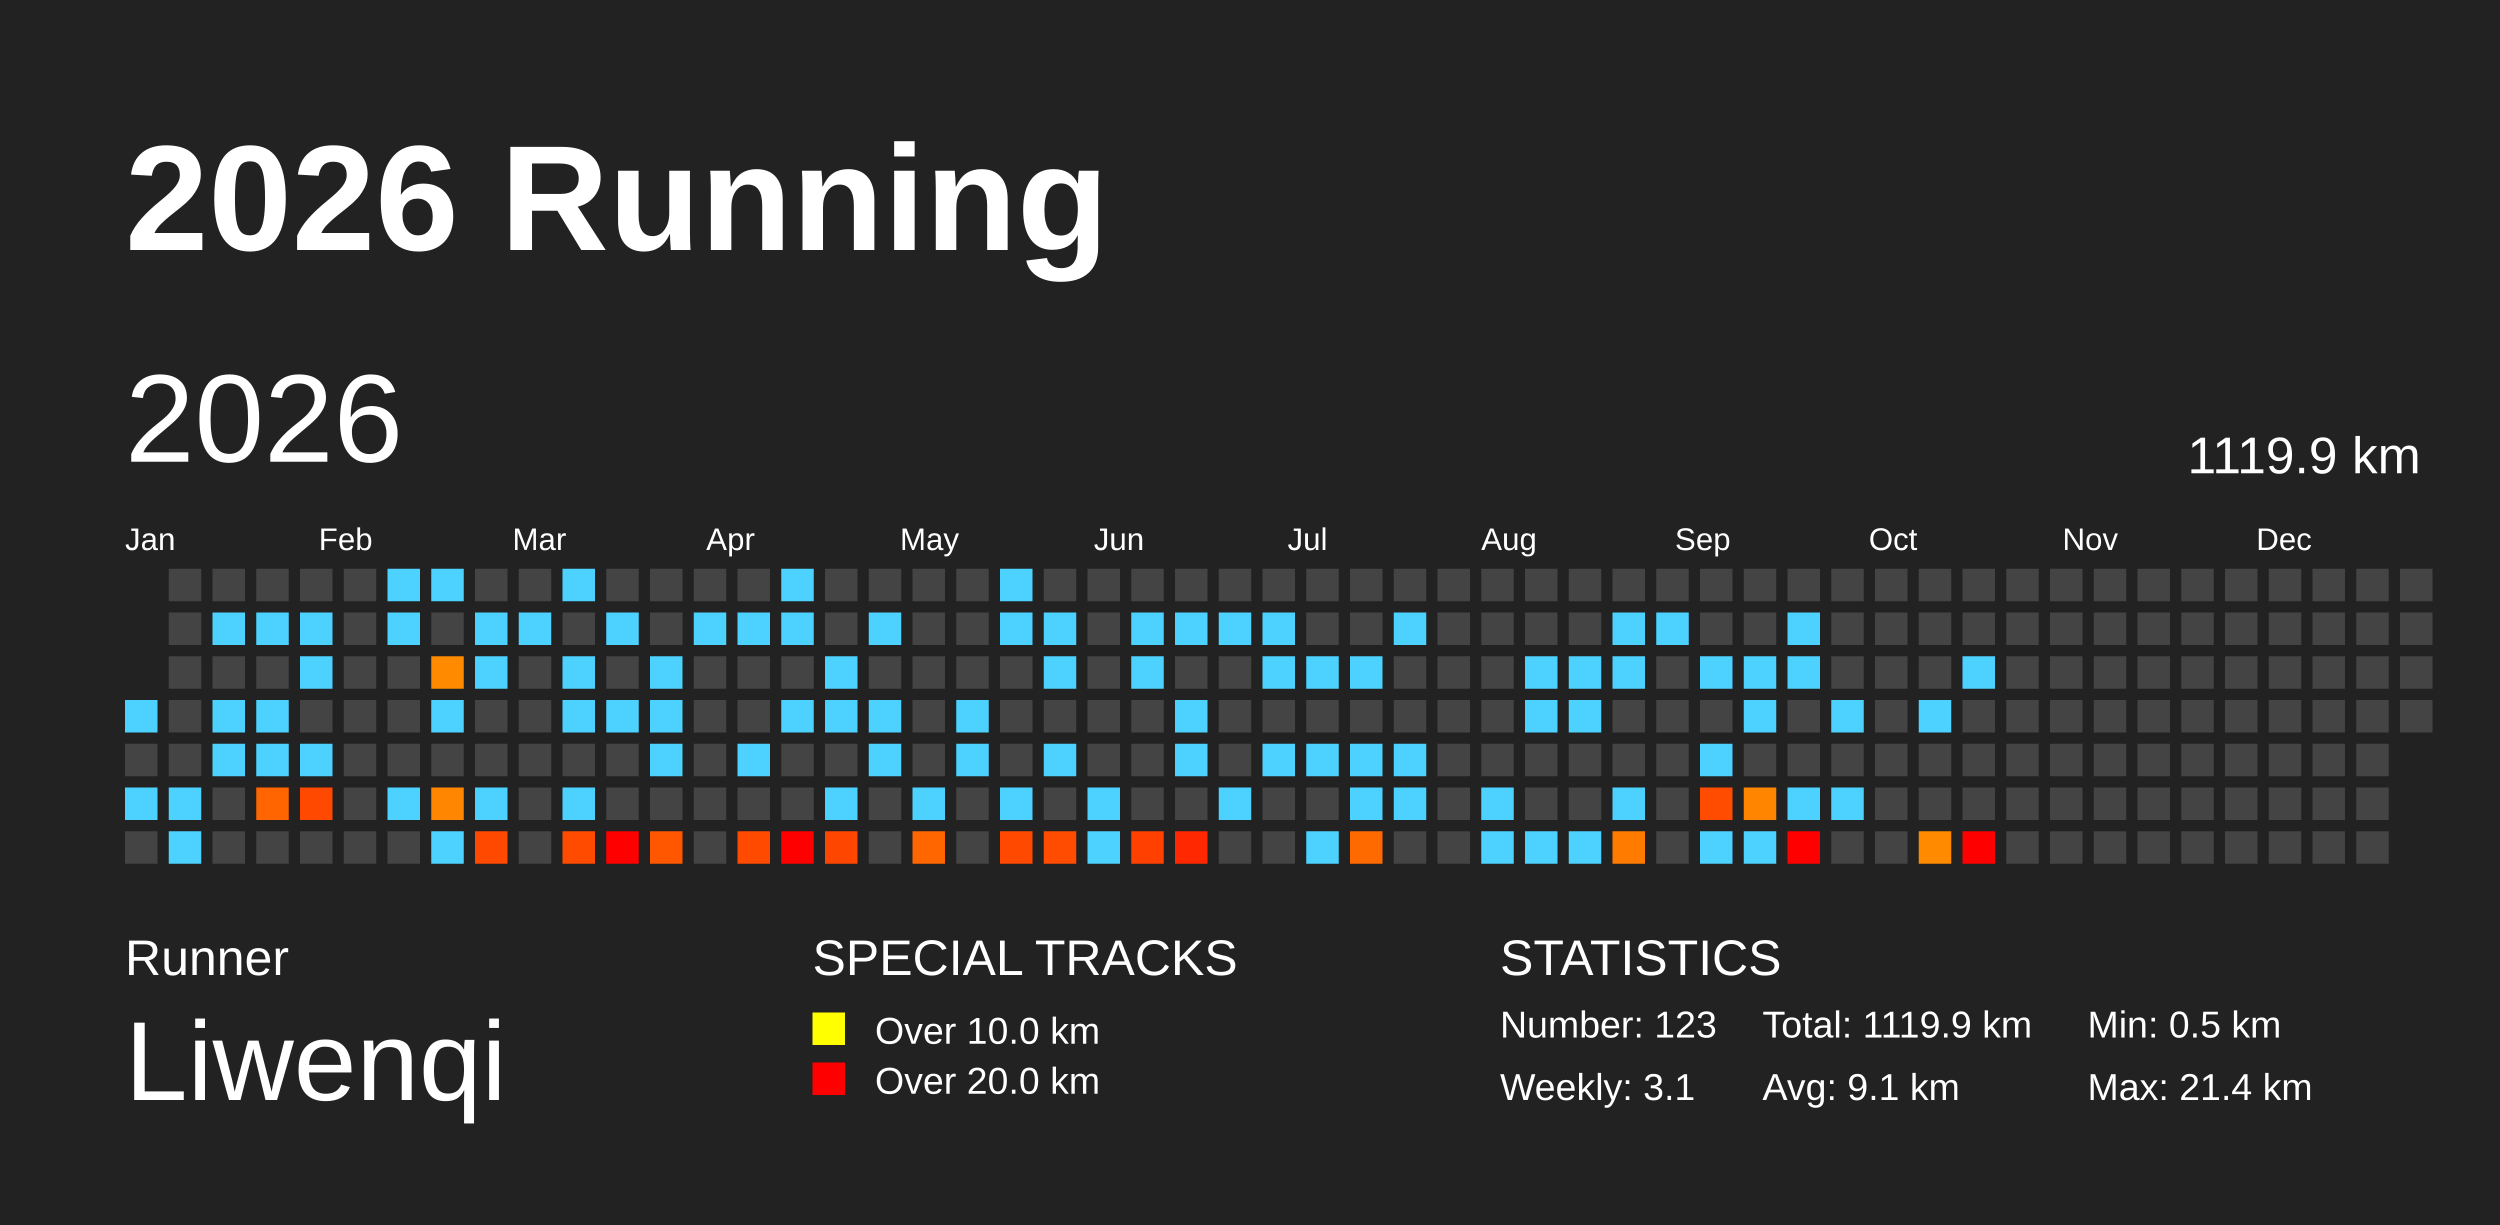
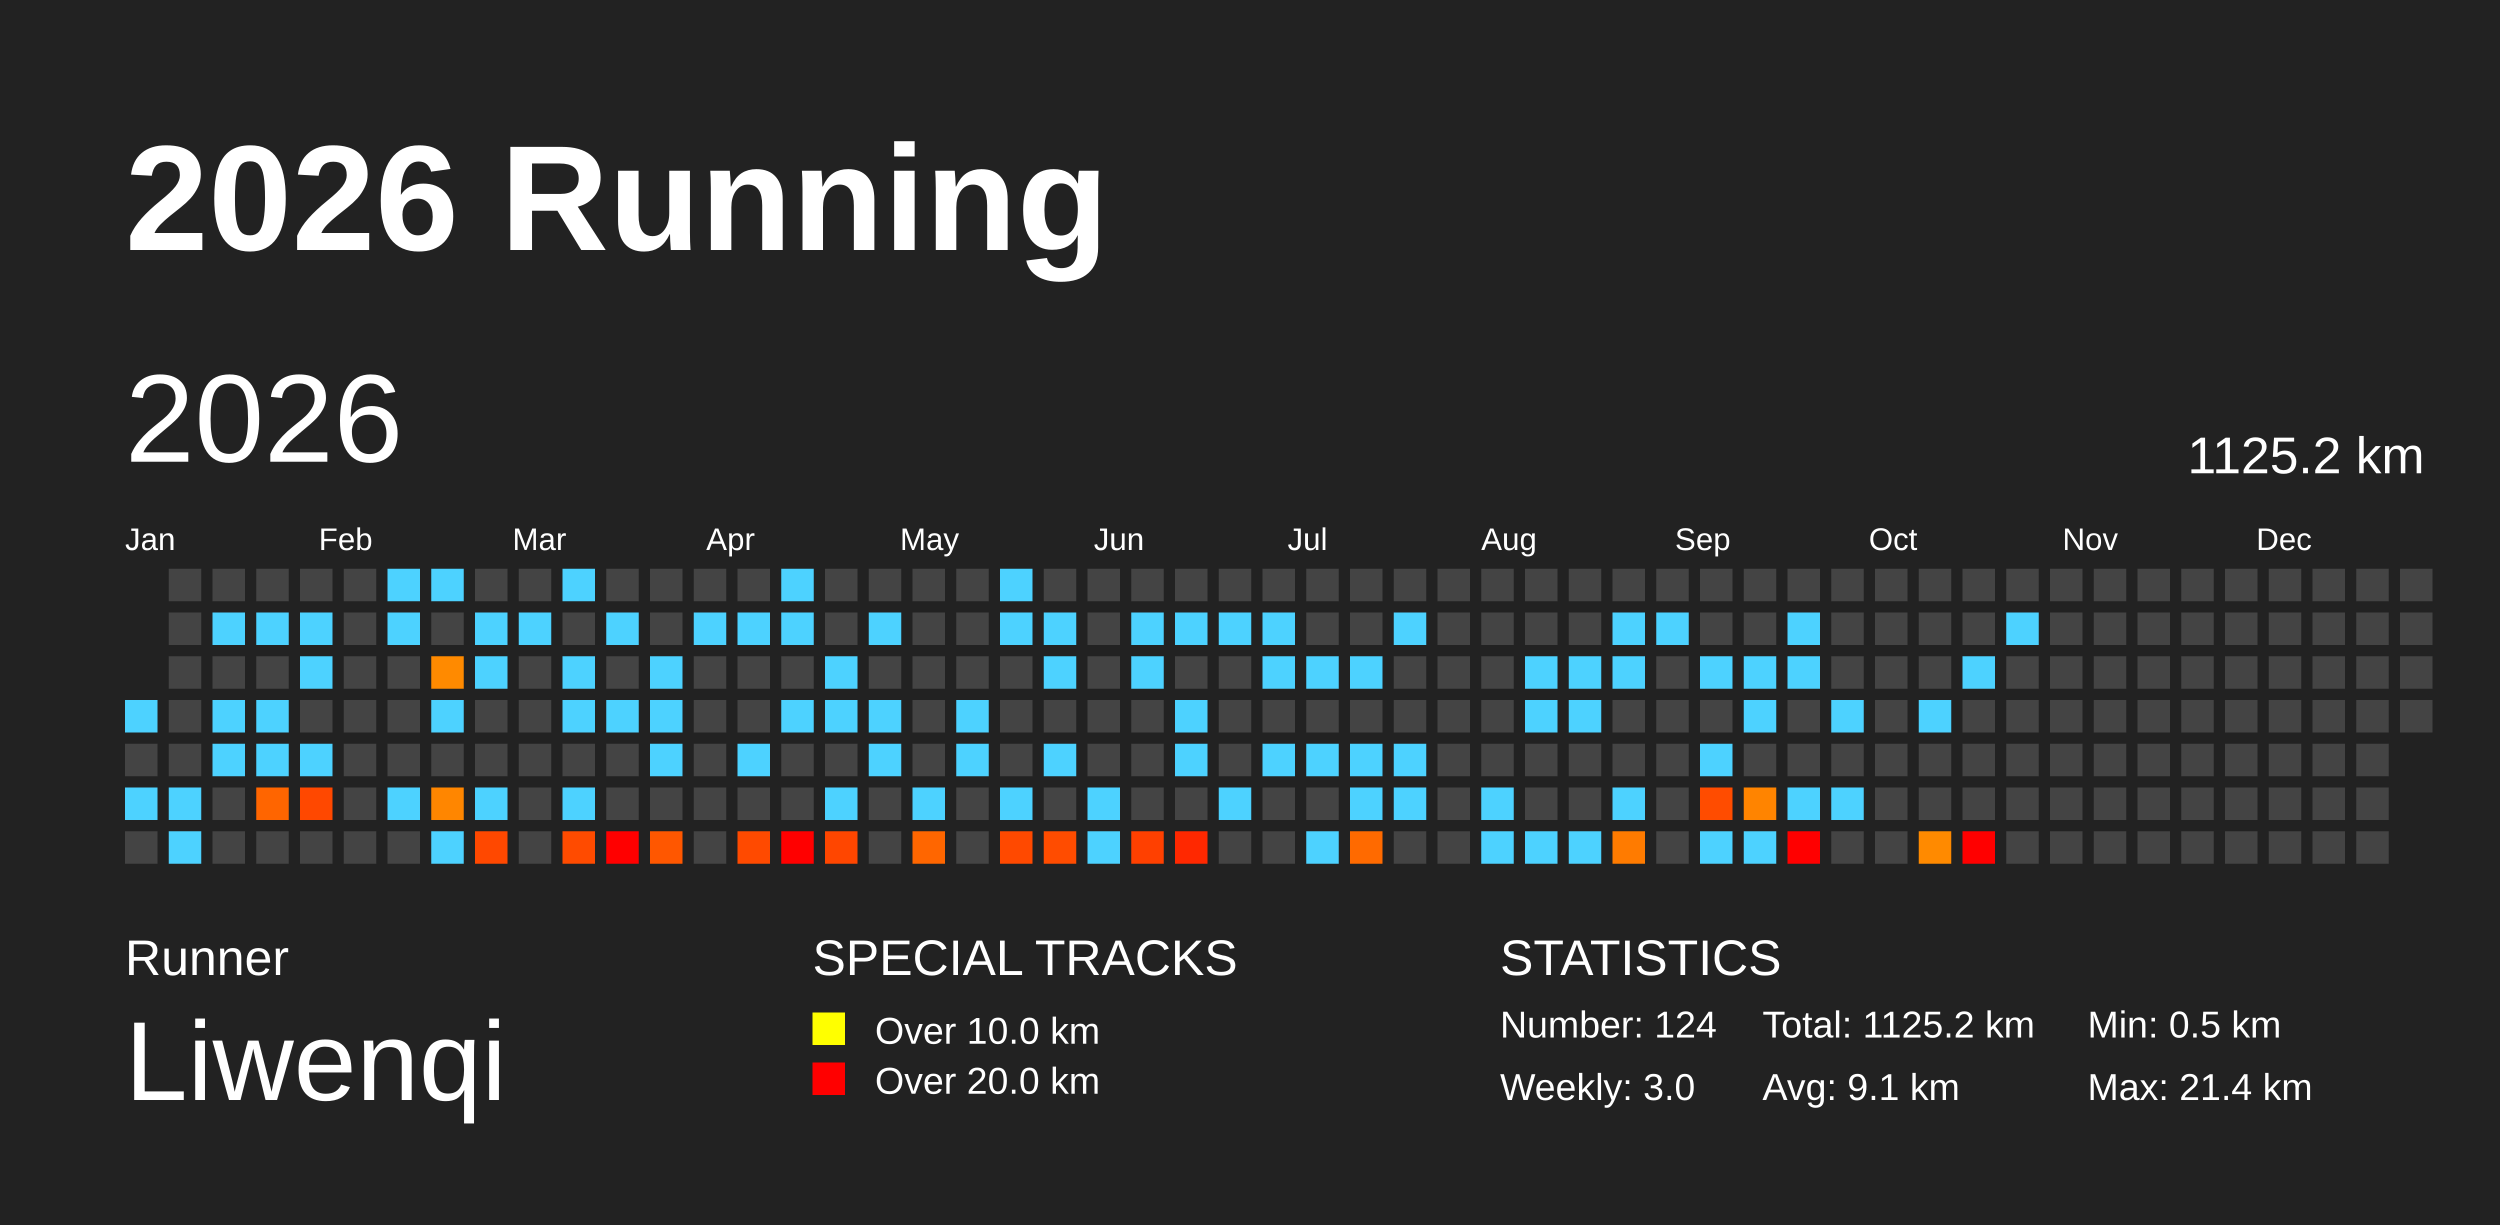
<svg xmlns="http://www.w3.org/2000/svg" baseProfile="full" height="98mm" version="1.1" viewBox="0,0,200,98" width="200mm">
  <defs />
  <rect fill="#222222" height="98" width="200" x="0" y="0" />
  <text fill="#FFFFFF" style="font-size:12px; font-family:Arial; font-weight:bold;" x="10" y="20">2026 Running</text>
  <text fill="#FFFFFF" style="font-size:4px; font-family:Arial" x="10" y="78">Runner</text>
  <text fill="#FFFFFF" style="font-size:9px; font-family:Arial" x="10" y="88">Liwenqi</text>
  <text fill="#FFFFFF" style="font-size:4px; font-family:Arial" x="65" y="78">SPECIAL TRACKS</text>
  <rect fill="yellow" height="2.6" width="2.6" x="65" y="81" />
  <text fill="#FFFFFF" style="font-size:3px; font-family:Arial" x="70" y="83.5">Over 10.0 km</text>
  <rect fill="red" height="2.6" width="2.6" x="65" y="85" />
  <text fill="#FFFFFF" style="font-size:3px; font-family:Arial" x="70" y="87.5">Over 20.0 km</text>
  <text fill="#FFFFFF" style="font-size:4px; font-family:Arial" x="120" y="78">STATISTICS</text>
-   <text fill="#FFFFFF" style="font-size:3px; font-family:Arial" x="120" y="83">Number: 123</text>
-   <text fill="#FFFFFF" style="font-size:3px; font-family:Arial" x="120" y="88">Weekly: 3.1</text>
-   <text fill="#FFFFFF" style="font-size:3px; font-family:Arial" x="141" y="83">Total: 1119.9 km</text>
+   <text fill="#FFFFFF" style="font-size:3px; font-family:Arial" x="120" y="83">Number: 124</text>
+   <text fill="#FFFFFF" style="font-size:3px; font-family:Arial" x="120" y="88">Weekly: 3.0</text>
+   <text fill="#FFFFFF" style="font-size:3px; font-family:Arial" x="141" y="83">Total: 1125.2 km</text>
  <text fill="#FFFFFF" style="font-size:3px; font-family:Arial" x="141" y="88">Avg: 9.1 km</text>
  <text fill="#FFFFFF" style="font-size:3px; font-family:Arial" x="167" y="83">Min: 0.5 km</text>
  <text fill="#FFFFFF" style="font-size:3px; font-family:Arial" x="167" y="88">Max: 21.4 km</text>
  <text dominant-baseline="hanging" fill="#FFFFFF" style="font-size:10.0px; font-family:Arial;" x="10" y="30">2026</text>
-   <text dominant-baseline="hanging" fill="#FFFFFF" style="font-size:4.125px; font-family:Arial;" x="175" y="35">1119.9 km</text>
+   <text dominant-baseline="hanging" fill="#FFFFFF" style="font-size:4.125px; font-family:Arial;" x="175" y="35">1125.2 km</text>
  <text fill="#FFFFFF" style="font-size:2.5px; font-family:Arial" x="10.0" y="44">Jan</text>
  <text fill="#FFFFFF" style="font-size:2.5px; font-family:Arial" x="25.5" y="44">Feb</text>
  <text fill="#FFFFFF" style="font-size:2.5px; font-family:Arial" x="41.0" y="44">Mar</text>
  <text fill="#FFFFFF" style="font-size:2.5px; font-family:Arial" x="56.5" y="44">Apr</text>
  <text fill="#FFFFFF" style="font-size:2.5px; font-family:Arial" x="72.0" y="44">May</text>
  <text fill="#FFFFFF" style="font-size:2.5px; font-family:Arial" x="87.5" y="44">Jun</text>
  <text fill="#FFFFFF" style="font-size:2.5px; font-family:Arial" x="103.0" y="44">Jul</text>
  <text fill="#FFFFFF" style="font-size:2.5px; font-family:Arial" x="118.5" y="44">Aug</text>
  <text fill="#FFFFFF" style="font-size:2.5px; font-family:Arial" x="134.0" y="44">Sep</text>
  <text fill="#FFFFFF" style="font-size:2.5px; font-family:Arial" x="149.5" y="44">Oct</text>
  <text fill="#FFFFFF" style="font-size:2.5px; font-family:Arial" x="165.0" y="44">Nov</text>
  <text fill="#FFFFFF" style="font-size:2.5px; font-family:Arial" x="180.5" y="44">Dec</text>
  <rect fill="#4dd2ff" height="2.6" width="2.6" x="10.0" y="56.0" />
  <rect fill="#444444" height="2.6" width="2.6" x="10.0" y="59.5" />
  <rect fill="#4dd2ff" height="2.6" width="2.6" x="10.0" y="63.0" />
  <rect fill="#444444" height="2.6" width="2.6" x="10.0" y="66.5" />
  <rect fill="#444444" height="2.6" width="2.6" x="13.5" y="45.5" />
  <rect fill="#444444" height="2.6" width="2.6" x="13.5" y="49.0" />
  <rect fill="#444444" height="2.6" width="2.6" x="13.5" y="52.5" />
  <rect fill="#444444" height="2.6" width="2.6" x="13.5" y="56.0" />
  <rect fill="#444444" height="2.6" width="2.6" x="13.5" y="59.5" />
  <rect fill="#4dd2ff" height="2.6" width="2.6" x="13.5" y="63.0" />
  <rect fill="#4dd2ff" height="2.6" width="2.6" x="13.5" y="66.5" />
  <rect fill="#444444" height="2.6" width="2.6" x="17.0" y="45.5" />
  <rect fill="#4dd2ff" height="2.6" width="2.6" x="17.0" y="49.0" />
  <rect fill="#444444" height="2.6" width="2.6" x="17.0" y="52.5" />
  <rect fill="#4dd2ff" height="2.6" width="2.6" x="17.0" y="56.0" />
  <rect fill="#4dd2ff" height="2.6" width="2.6" x="17.0" y="59.5" />
  <rect fill="#444444" height="2.6" width="2.6" x="17.0" y="63.0" />
  <rect fill="#444444" height="2.6" width="2.6" x="17.0" y="66.5" />
  <rect fill="#444444" height="2.6" width="2.6" x="20.5" y="45.5" />
  <rect fill="#4dd2ff" height="2.6" width="2.6" x="20.5" y="49.0" />
  <rect fill="#444444" height="2.6" width="2.6" x="20.5" y="52.5" />
  <rect fill="#4dd2ff" height="2.6" width="2.6" x="20.5" y="56.0" />
  <rect fill="#4dd2ff" height="2.6" width="2.6" x="20.5" y="59.5" />
  <rect fill="#ff6500" height="2.6" width="2.6" x="20.5" y="63.0" />
  <rect fill="#444444" height="2.6" width="2.6" x="20.5" y="66.5" />
  <rect fill="#444444" height="2.6" width="2.6" x="24.0" y="45.5" />
  <rect fill="#4dd2ff" height="2.6" width="2.6" x="24.0" y="49.0" />
  <rect fill="#4dd2ff" height="2.6" width="2.6" x="24.0" y="52.5" />
  <rect fill="#444444" height="2.6" width="2.6" x="24.0" y="56.0" />
  <rect fill="#4dd2ff" height="2.6" width="2.6" x="24.0" y="59.5" />
  <rect fill="#ff4800" height="2.6" width="2.6" x="24.0" y="63.0" />
  <rect fill="#444444" height="2.6" width="2.6" x="24.0" y="66.5" />
  <rect fill="#444444" height="2.6" width="2.6" x="27.5" y="45.5" />
  <rect fill="#444444" height="2.6" width="2.6" x="27.5" y="49.0" />
  <rect fill="#444444" height="2.6" width="2.6" x="27.5" y="52.5" />
  <rect fill="#444444" height="2.6" width="2.6" x="27.5" y="56.0" />
  <rect fill="#444444" height="2.6" width="2.6" x="27.5" y="59.5" />
  <rect fill="#444444" height="2.6" width="2.6" x="27.5" y="63.0" />
  <rect fill="#444444" height="2.6" width="2.6" x="27.5" y="66.5" />
  <rect fill="#4dd2ff" height="2.6" width="2.6" x="31.0" y="45.5" />
  <rect fill="#4dd2ff" height="2.6" width="2.6" x="31.0" y="49.0" />
  <rect fill="#444444" height="2.6" width="2.6" x="31.0" y="52.5" />
  <rect fill="#444444" height="2.6" width="2.6" x="31.0" y="56.0" />
  <rect fill="#444444" height="2.6" width="2.6" x="31.0" y="59.5" />
  <rect fill="#4dd2ff" height="2.6" width="2.6" x="31.0" y="63.0" />
  <rect fill="#444444" height="2.6" width="2.6" x="31.0" y="66.5" />
  <rect fill="#4dd2ff" height="2.6" width="2.6" x="34.5" y="45.5" />
  <rect fill="#444444" height="2.6" width="2.6" x="34.5" y="49.0" />
  <rect fill="#ff8a00" height="2.6" width="2.6" x="34.5" y="52.5" />
  <rect fill="#4dd2ff" height="2.6" width="2.6" x="34.5" y="56.0" />
  <rect fill="#444444" height="2.6" width="2.6" x="34.5" y="59.5" />
  <rect fill="#ff8600" height="2.6" width="2.6" x="34.5" y="63.0" />
  <rect fill="#4dd2ff" height="2.6" width="2.6" x="34.5" y="66.5" />
  <rect fill="#444444" height="2.6" width="2.6" x="38.0" y="45.5" />
  <rect fill="#4dd2ff" height="2.6" width="2.6" x="38.0" y="49.0" />
  <rect fill="#4dd2ff" height="2.6" width="2.6" x="38.0" y="52.5" />
  <rect fill="#444444" height="2.6" width="2.6" x="38.0" y="56.0" />
  <rect fill="#444444" height="2.6" width="2.6" x="38.0" y="59.5" />
  <rect fill="#4dd2ff" height="2.6" width="2.6" x="38.0" y="63.0" />
  <rect fill="#ff4800" height="2.6" width="2.6" x="38.0" y="66.5" />
  <rect fill="#444444" height="2.6" width="2.6" x="41.5" y="45.5" />
  <rect fill="#4dd2ff" height="2.6" width="2.6" x="41.5" y="49.0" />
  <rect fill="#444444" height="2.6" width="2.6" x="41.5" y="52.5" />
  <rect fill="#444444" height="2.6" width="2.6" x="41.5" y="56.0" />
  <rect fill="#444444" height="2.6" width="2.6" x="41.5" y="59.5" />
  <rect fill="#444444" height="2.6" width="2.6" x="41.5" y="63.0" />
  <rect fill="#444444" height="2.6" width="2.6" x="41.5" y="66.5" />
  <rect fill="#4dd2ff" height="2.6" width="2.6" x="45.0" y="45.5" />
  <rect fill="#444444" height="2.6" width="2.6" x="45.0" y="49.0" />
  <rect fill="#4dd2ff" height="2.6" width="2.6" x="45.0" y="52.5" />
  <rect fill="#4dd2ff" height="2.6" width="2.6" x="45.0" y="56.0" />
  <rect fill="#444444" height="2.6" width="2.6" x="45.0" y="59.5" />
  <rect fill="#4dd2ff" height="2.6" width="2.6" x="45.0" y="63.0" />
  <rect fill="#ff4b00" height="2.6" width="2.6" x="45.0" y="66.5" />
  <rect fill="#444444" height="2.6" width="2.6" x="48.5" y="45.5" />
  <rect fill="#4dd2ff" height="2.6" width="2.6" x="48.5" y="49.0" />
  <rect fill="#444444" height="2.6" width="2.6" x="48.5" y="52.5" />
  <rect fill="#4dd2ff" height="2.6" width="2.6" x="48.5" y="56.0" />
  <rect fill="#444444" height="2.6" width="2.6" x="48.5" y="59.5" />
  <rect fill="#444444" height="2.6" width="2.6" x="48.5" y="63.0" />
  <rect fill="red" height="2.6" width="2.6" x="48.5" y="66.5" />
  <rect fill="#444444" height="2.6" width="2.6" x="52.0" y="45.5" />
  <rect fill="#444444" height="2.6" width="2.6" x="52.0" y="49.0" />
  <rect fill="#4dd2ff" height="2.6" width="2.6" x="52.0" y="52.5" />
  <rect fill="#4dd2ff" height="2.6" width="2.6" x="52.0" y="56.0" />
  <rect fill="#4dd2ff" height="2.6" width="2.6" x="52.0" y="59.5" />
  <rect fill="#444444" height="2.6" width="2.6" x="52.0" y="63.0" />
  <rect fill="#ff5700" height="2.6" width="2.6" x="52.0" y="66.5" />
  <rect fill="#444444" height="2.6" width="2.6" x="55.5" y="45.5" />
  <rect fill="#4dd2ff" height="2.6" width="2.6" x="55.5" y="49.0" />
  <rect fill="#444444" height="2.6" width="2.6" x="55.5" y="52.5" />
  <rect fill="#444444" height="2.6" width="2.6" x="55.5" y="56.0" />
  <rect fill="#444444" height="2.6" width="2.6" x="55.5" y="59.5" />
  <rect fill="#444444" height="2.6" width="2.6" x="55.5" y="63.0" />
  <rect fill="#444444" height="2.6" width="2.6" x="55.5" y="66.5" />
  <rect fill="#444444" height="2.6" width="2.6" x="59.0" y="45.5" />
  <rect fill="#4dd2ff" height="2.6" width="2.6" x="59.0" y="49.0" />
  <rect fill="#444444" height="2.6" width="2.6" x="59.0" y="52.5" />
  <rect fill="#444444" height="2.6" width="2.6" x="59.0" y="56.0" />
  <rect fill="#4dd2ff" height="2.6" width="2.6" x="59.0" y="59.5" />
  <rect fill="#444444" height="2.6" width="2.6" x="59.0" y="63.0" />
  <rect fill="#ff4a00" height="2.6" width="2.6" x="59.0" y="66.5" />
  <rect fill="#4dd2ff" height="2.6" width="2.6" x="62.5" y="45.5" />
  <rect fill="#4dd2ff" height="2.6" width="2.6" x="62.5" y="49.0" />
  <rect fill="#444444" height="2.6" width="2.6" x="62.5" y="52.5" />
  <rect fill="#4dd2ff" height="2.6" width="2.6" x="62.5" y="56.0" />
  <rect fill="#444444" height="2.6" width="2.6" x="62.5" y="59.5" />
  <rect fill="#444444" height="2.6" width="2.6" x="62.5" y="63.0" />
  <rect fill="red" height="2.6" width="2.6" x="62.5" y="66.5" />
  <rect fill="#444444" height="2.6" width="2.6" x="66.0" y="45.5" />
  <rect fill="#444444" height="2.6" width="2.6" x="66.0" y="49.0" />
  <rect fill="#4dd2ff" height="2.6" width="2.6" x="66.0" y="52.5" />
  <rect fill="#4dd2ff" height="2.6" width="2.6" x="66.0" y="56.0" />
  <rect fill="#444444" height="2.6" width="2.6" x="66.0" y="59.5" />
  <rect fill="#4dd2ff" height="2.6" width="2.6" x="66.0" y="63.0" />
  <rect fill="#ff4600" height="2.6" width="2.6" x="66.0" y="66.5" />
  <rect fill="#444444" height="2.6" width="2.6" x="69.5" y="45.5" />
  <rect fill="#4dd2ff" height="2.6" width="2.6" x="69.5" y="49.0" />
  <rect fill="#444444" height="2.6" width="2.6" x="69.5" y="52.5" />
  <rect fill="#4dd2ff" height="2.6" width="2.6" x="69.5" y="56.0" />
  <rect fill="#4dd2ff" height="2.6" width="2.6" x="69.5" y="59.5" />
  <rect fill="#444444" height="2.6" width="2.6" x="69.5" y="63.0" />
  <rect fill="#444444" height="2.6" width="2.6" x="69.5" y="66.5" />
  <rect fill="#444444" height="2.6" width="2.6" x="73.0" y="45.5" />
  <rect fill="#444444" height="2.6" width="2.6" x="73.0" y="49.0" />
  <rect fill="#444444" height="2.6" width="2.6" x="73.0" y="52.5" />
  <rect fill="#444444" height="2.6" width="2.6" x="73.0" y="56.0" />
  <rect fill="#444444" height="2.6" width="2.6" x="73.0" y="59.5" />
  <rect fill="#4dd2ff" height="2.6" width="2.6" x="73.0" y="63.0" />
  <rect fill="#ff6600" height="2.6" width="2.6" x="73.0" y="66.5" />
  <rect fill="#444444" height="2.6" width="2.6" x="76.5" y="45.5" />
  <rect fill="#444444" height="2.6" width="2.6" x="76.5" y="49.0" />
  <rect fill="#444444" height="2.6" width="2.6" x="76.5" y="52.5" />
  <rect fill="#4dd2ff" height="2.6" width="2.6" x="76.5" y="56.0" />
  <rect fill="#4dd2ff" height="2.6" width="2.6" x="76.5" y="59.5" />
  <rect fill="#444444" height="2.6" width="2.6" x="76.5" y="63.0" />
  <rect fill="#444444" height="2.6" width="2.6" x="76.5" y="66.5" />
  <rect fill="#4dd2ff" height="2.6" width="2.6" x="80.0" y="45.5" />
  <rect fill="#4dd2ff" height="2.6" width="2.6" x="80.0" y="49.0" />
  <rect fill="#444444" height="2.6" width="2.6" x="80.0" y="52.5" />
  <rect fill="#444444" height="2.6" width="2.6" x="80.0" y="56.0" />
  <rect fill="#444444" height="2.6" width="2.6" x="80.0" y="59.5" />
  <rect fill="#4dd2ff" height="2.6" width="2.6" x="80.0" y="63.0" />
  <rect fill="#ff4900" height="2.6" width="2.6" x="80.0" y="66.5" />
  <rect fill="#444444" height="2.6" width="2.6" x="83.5" y="45.5" />
  <rect fill="#4dd2ff" height="2.6" width="2.6" x="83.5" y="49.0" />
  <rect fill="#4dd2ff" height="2.6" width="2.6" x="83.5" y="52.5" />
  <rect fill="#444444" height="2.6" width="2.6" x="83.5" y="56.0" />
  <rect fill="#4dd2ff" height="2.6" width="2.6" x="83.5" y="59.5" />
  <rect fill="#444444" height="2.6" width="2.6" x="83.5" y="63.0" />
  <rect fill="#ff4c00" height="2.6" width="2.6" x="83.5" y="66.5" />
  <rect fill="#444444" height="2.6" width="2.6" x="87.0" y="45.5" />
  <rect fill="#444444" height="2.6" width="2.6" x="87.0" y="49.0" />
  <rect fill="#444444" height="2.6" width="2.6" x="87.0" y="52.5" />
  <rect fill="#444444" height="2.6" width="2.6" x="87.0" y="56.0" />
  <rect fill="#444444" height="2.6" width="2.6" x="87.0" y="59.5" />
  <rect fill="#4dd2ff" height="2.6" width="2.6" x="87.0" y="63.0" />
  <rect fill="#4dd2ff" height="2.6" width="2.6" x="87.0" y="66.5" />
  <rect fill="#444444" height="2.6" width="2.6" x="90.5" y="45.5" />
  <rect fill="#4dd2ff" height="2.6" width="2.6" x="90.5" y="49.0" />
  <rect fill="#4dd2ff" height="2.6" width="2.6" x="90.5" y="52.5" />
  <rect fill="#444444" height="2.6" width="2.6" x="90.5" y="56.0" />
  <rect fill="#444444" height="2.6" width="2.6" x="90.5" y="59.5" />
  <rect fill="#444444" height="2.6" width="2.6" x="90.5" y="63.0" />
  <rect fill="#ff4000" height="2.6" width="2.6" x="90.5" y="66.5" />
  <rect fill="#444444" height="2.6" width="2.6" x="94.0" y="45.5" />
  <rect fill="#4dd2ff" height="2.6" width="2.6" x="94.0" y="49.0" />
  <rect fill="#444444" height="2.6" width="2.6" x="94.0" y="52.5" />
  <rect fill="#4dd2ff" height="2.6" width="2.6" x="94.0" y="56.0" />
  <rect fill="#4dd2ff" height="2.6" width="2.6" x="94.0" y="59.5" />
  <rect fill="#444444" height="2.6" width="2.6" x="94.0" y="63.0" />
  <rect fill="#ff2800" height="2.6" width="2.6" x="94.0" y="66.5" />
  <rect fill="#444444" height="2.6" width="2.6" x="97.5" y="45.5" />
  <rect fill="#4dd2ff" height="2.6" width="2.6" x="97.5" y="49.0" />
  <rect fill="#444444" height="2.6" width="2.6" x="97.5" y="52.5" />
  <rect fill="#444444" height="2.6" width="2.6" x="97.5" y="56.0" />
  <rect fill="#444444" height="2.6" width="2.6" x="97.5" y="59.5" />
  <rect fill="#4dd2ff" height="2.6" width="2.6" x="97.5" y="63.0" />
  <rect fill="#444444" height="2.6" width="2.6" x="97.5" y="66.5" />
  <rect fill="#444444" height="2.6" width="2.6" x="101.0" y="45.5" />
  <rect fill="#4dd2ff" height="2.6" width="2.6" x="101.0" y="49.0" />
  <rect fill="#4dd2ff" height="2.6" width="2.6" x="101.0" y="52.5" />
  <rect fill="#444444" height="2.6" width="2.6" x="101.0" y="56.0" />
  <rect fill="#4dd2ff" height="2.6" width="2.6" x="101.0" y="59.5" />
  <rect fill="#444444" height="2.6" width="2.6" x="101.0" y="63.0" />
  <rect fill="#444444" height="2.6" width="2.6" x="101.0" y="66.5" />
  <rect fill="#444444" height="2.6" width="2.6" x="104.5" y="45.5" />
  <rect fill="#444444" height="2.6" width="2.6" x="104.5" y="49.0" />
  <rect fill="#4dd2ff" height="2.6" width="2.6" x="104.5" y="52.5" />
  <rect fill="#444444" height="2.6" width="2.6" x="104.5" y="56.0" />
  <rect fill="#4dd2ff" height="2.6" width="2.6" x="104.5" y="59.5" />
  <rect fill="#444444" height="2.6" width="2.6" x="104.5" y="63.0" />
  <rect fill="#4dd2ff" height="2.6" width="2.6" x="104.5" y="66.5" />
  <rect fill="#444444" height="2.6" width="2.6" x="108.0" y="45.5" />
  <rect fill="#444444" height="2.6" width="2.6" x="108.0" y="49.0" />
  <rect fill="#4dd2ff" height="2.6" width="2.6" x="108.0" y="52.5" />
  <rect fill="#444444" height="2.6" width="2.6" x="108.0" y="56.0" />
  <rect fill="#4dd2ff" height="2.6" width="2.6" x="108.0" y="59.5" />
  <rect fill="#4dd2ff" height="2.6" width="2.6" x="108.0" y="63.0" />
  <rect fill="#ff6a00" height="2.6" width="2.6" x="108.0" y="66.5" />
  <rect fill="#444444" height="2.6" width="2.6" x="111.5" y="45.5" />
  <rect fill="#4dd2ff" height="2.6" width="2.6" x="111.5" y="49.0" />
  <rect fill="#444444" height="2.6" width="2.6" x="111.5" y="52.5" />
  <rect fill="#444444" height="2.6" width="2.6" x="111.5" y="56.0" />
  <rect fill="#4dd2ff" height="2.6" width="2.6" x="111.5" y="59.5" />
  <rect fill="#4dd2ff" height="2.6" width="2.6" x="111.5" y="63.0" />
  <rect fill="#444444" height="2.6" width="2.6" x="111.5" y="66.5" />
  <rect fill="#444444" height="2.6" width="2.6" x="115.0" y="45.5" />
  <rect fill="#444444" height="2.6" width="2.6" x="115.0" y="49.0" />
  <rect fill="#444444" height="2.6" width="2.6" x="115.0" y="52.5" />
  <rect fill="#444444" height="2.6" width="2.6" x="115.0" y="56.0" />
  <rect fill="#444444" height="2.6" width="2.6" x="115.0" y="59.5" />
  <rect fill="#444444" height="2.6" width="2.6" x="115.0" y="63.0" />
  <rect fill="#444444" height="2.6" width="2.6" x="115.0" y="66.5" />
  <rect fill="#444444" height="2.6" width="2.6" x="118.5" y="45.5" />
  <rect fill="#444444" height="2.6" width="2.6" x="118.5" y="49.0" />
  <rect fill="#444444" height="2.6" width="2.6" x="118.5" y="52.5" />
  <rect fill="#444444" height="2.6" width="2.6" x="118.5" y="56.0" />
  <rect fill="#444444" height="2.6" width="2.6" x="118.5" y="59.5" />
  <rect fill="#4dd2ff" height="2.6" width="2.6" x="118.5" y="63.0" />
  <rect fill="#4dd2ff" height="2.6" width="2.6" x="118.5" y="66.5" />
  <rect fill="#444444" height="2.6" width="2.6" x="122.0" y="45.5" />
  <rect fill="#444444" height="2.6" width="2.6" x="122.0" y="49.0" />
  <rect fill="#4dd2ff" height="2.6" width="2.6" x="122.0" y="52.5" />
  <rect fill="#4dd2ff" height="2.6" width="2.6" x="122.0" y="56.0" />
  <rect fill="#444444" height="2.6" width="2.6" x="122.0" y="59.5" />
  <rect fill="#444444" height="2.6" width="2.6" x="122.0" y="63.0" />
  <rect fill="#4dd2ff" height="2.6" width="2.6" x="122.0" y="66.5" />
  <rect fill="#444444" height="2.6" width="2.6" x="125.5" y="45.5" />
  <rect fill="#444444" height="2.6" width="2.6" x="125.5" y="49.0" />
  <rect fill="#4dd2ff" height="2.6" width="2.6" x="125.5" y="52.5" />
  <rect fill="#4dd2ff" height="2.6" width="2.6" x="125.5" y="56.0" />
  <rect fill="#444444" height="2.6" width="2.6" x="125.5" y="59.5" />
  <rect fill="#444444" height="2.6" width="2.6" x="125.5" y="63.0" />
  <rect fill="#4dd2ff" height="2.6" width="2.6" x="125.5" y="66.5" />
  <rect fill="#444444" height="2.6" width="2.6" x="129.0" y="45.5" />
  <rect fill="#4dd2ff" height="2.6" width="2.6" x="129.0" y="49.0" />
  <rect fill="#4dd2ff" height="2.6" width="2.6" x="129.0" y="52.5" />
  <rect fill="#444444" height="2.6" width="2.6" x="129.0" y="56.0" />
  <rect fill="#444444" height="2.6" width="2.6" x="129.0" y="59.5" />
  <rect fill="#4dd2ff" height="2.6" width="2.6" x="129.0" y="63.0" />
  <rect fill="#ff7b00" height="2.6" width="2.6" x="129.0" y="66.5" />
  <rect fill="#444444" height="2.6" width="2.6" x="132.5" y="45.5" />
  <rect fill="#4dd2ff" height="2.6" width="2.6" x="132.5" y="49.0" />
  <rect fill="#444444" height="2.6" width="2.6" x="132.5" y="52.5" />
  <rect fill="#444444" height="2.6" width="2.6" x="132.5" y="56.0" />
  <rect fill="#444444" height="2.6" width="2.6" x="132.5" y="59.5" />
  <rect fill="#444444" height="2.6" width="2.6" x="132.5" y="63.0" />
  <rect fill="#444444" height="2.6" width="2.6" x="132.5" y="66.5" />
  <rect fill="#444444" height="2.6" width="2.6" x="136.0" y="45.5" />
  <rect fill="#444444" height="2.6" width="2.6" x="136.0" y="49.0" />
  <rect fill="#4dd2ff" height="2.6" width="2.6" x="136.0" y="52.5" />
  <rect fill="#444444" height="2.6" width="2.6" x="136.0" y="56.0" />
  <rect fill="#4dd2ff" height="2.6" width="2.6" x="136.0" y="59.5" />
  <rect fill="#ff4c00" height="2.6" width="2.6" x="136.0" y="63.0" />
  <rect fill="#4dd2ff" height="2.6" width="2.6" x="136.0" y="66.5" />
  <rect fill="#444444" height="2.6" width="2.6" x="139.5" y="45.5" />
  <rect fill="#444444" height="2.6" width="2.6" x="139.5" y="49.0" />
  <rect fill="#4dd2ff" height="2.6" width="2.6" x="139.5" y="52.5" />
  <rect fill="#4dd2ff" height="2.6" width="2.6" x="139.5" y="56.0" />
  <rect fill="#444444" height="2.6" width="2.6" x="139.5" y="59.5" />
  <rect fill="#ff8400" height="2.6" width="2.6" x="139.5" y="63.0" />
  <rect fill="#4dd2ff" height="2.6" width="2.6" x="139.5" y="66.5" />
  <rect fill="#444444" height="2.6" width="2.6" x="143.0" y="45.5" />
  <rect fill="#4dd2ff" height="2.6" width="2.6" x="143.0" y="49.0" />
  <rect fill="#4dd2ff" height="2.6" width="2.6" x="143.0" y="52.5" />
  <rect fill="#444444" height="2.6" width="2.6" x="143.0" y="56.0" />
  <rect fill="#444444" height="2.6" width="2.6" x="143.0" y="59.5" />
  <rect fill="#4dd2ff" height="2.6" width="2.6" x="143.0" y="63.0" />
  <rect fill="red" height="2.6" width="2.6" x="143.0" y="66.5" />
  <rect fill="#444444" height="2.6" width="2.6" x="146.5" y="45.5" />
  <rect fill="#444444" height="2.6" width="2.6" x="146.5" y="49.0" />
  <rect fill="#444444" height="2.6" width="2.6" x="146.5" y="52.5" />
  <rect fill="#4dd2ff" height="2.6" width="2.6" x="146.5" y="56.0" />
  <rect fill="#444444" height="2.6" width="2.6" x="146.5" y="59.5" />
  <rect fill="#4dd2ff" height="2.6" width="2.6" x="146.5" y="63.0" />
  <rect fill="#444444" height="2.6" width="2.6" x="146.5" y="66.5" />
  <rect fill="#444444" height="2.6" width="2.6" x="150.0" y="45.5" />
  <rect fill="#444444" height="2.6" width="2.6" x="150.0" y="49.0" />
  <rect fill="#444444" height="2.6" width="2.6" x="150.0" y="52.5" />
  <rect fill="#444444" height="2.6" width="2.6" x="150.0" y="56.0" />
  <rect fill="#444444" height="2.6" width="2.6" x="150.0" y="59.5" />
  <rect fill="#444444" height="2.6" width="2.6" x="150.0" y="63.0" />
  <rect fill="#444444" height="2.6" width="2.6" x="150.0" y="66.5" />
  <rect fill="#444444" height="2.6" width="2.6" x="153.5" y="45.5" />
  <rect fill="#444444" height="2.6" width="2.6" x="153.5" y="49.0" />
  <rect fill="#444444" height="2.6" width="2.6" x="153.5" y="52.5" />
  <rect fill="#4dd2ff" height="2.6" width="2.6" x="153.5" y="56.0" />
  <rect fill="#444444" height="2.6" width="2.6" x="153.5" y="59.5" />
  <rect fill="#444444" height="2.6" width="2.6" x="153.5" y="63.0" />
  <rect fill="#ff8a00" height="2.6" width="2.6" x="153.5" y="66.5" />
  <rect fill="#444444" height="2.6" width="2.6" x="157.0" y="45.5" />
  <rect fill="#444444" height="2.6" width="2.6" x="157.0" y="49.0" />
  <rect fill="#4dd2ff" height="2.6" width="2.6" x="157.0" y="52.5" />
  <rect fill="#444444" height="2.6" width="2.6" x="157.0" y="56.0" />
  <rect fill="#444444" height="2.6" width="2.6" x="157.0" y="59.5" />
  <rect fill="#444444" height="2.6" width="2.6" x="157.0" y="63.0" />
  <rect fill="red" height="2.6" width="2.6" x="157.0" y="66.5" />
  <rect fill="#444444" height="2.6" width="2.6" x="160.5" y="45.5" />
-   <rect fill="#444444" height="2.6" width="2.6" x="160.5" y="49.0" />
+   <rect fill="#4dd2ff" height="2.6" width="2.6" x="160.5" y="49.0" />
  <rect fill="#444444" height="2.6" width="2.6" x="160.5" y="52.5" />
  <rect fill="#444444" height="2.6" width="2.6" x="160.5" y="56.0" />
  <rect fill="#444444" height="2.6" width="2.6" x="160.5" y="59.5" />
  <rect fill="#444444" height="2.6" width="2.6" x="160.5" y="63.0" />
  <rect fill="#444444" height="2.6" width="2.6" x="160.5" y="66.5" />
  <rect fill="#444444" height="2.6" width="2.6" x="164.0" y="45.5" />
  <rect fill="#444444" height="2.6" width="2.6" x="164.0" y="49.0" />
  <rect fill="#444444" height="2.6" width="2.6" x="164.0" y="52.5" />
  <rect fill="#444444" height="2.6" width="2.6" x="164.0" y="56.0" />
  <rect fill="#444444" height="2.6" width="2.6" x="164.0" y="59.5" />
  <rect fill="#444444" height="2.6" width="2.6" x="164.0" y="63.0" />
  <rect fill="#444444" height="2.6" width="2.6" x="164.0" y="66.5" />
  <rect fill="#444444" height="2.6" width="2.6" x="167.5" y="45.5" />
  <rect fill="#444444" height="2.6" width="2.6" x="167.5" y="49.0" />
  <rect fill="#444444" height="2.6" width="2.6" x="167.5" y="52.5" />
  <rect fill="#444444" height="2.6" width="2.6" x="167.5" y="56.0" />
  <rect fill="#444444" height="2.6" width="2.6" x="167.5" y="59.5" />
  <rect fill="#444444" height="2.6" width="2.6" x="167.5" y="63.0" />
  <rect fill="#444444" height="2.6" width="2.6" x="167.5" y="66.5" />
  <rect fill="#444444" height="2.6" width="2.6" x="171.0" y="45.5" />
  <rect fill="#444444" height="2.6" width="2.6" x="171.0" y="49.0" />
  <rect fill="#444444" height="2.6" width="2.6" x="171.0" y="52.5" />
  <rect fill="#444444" height="2.6" width="2.6" x="171.0" y="56.0" />
  <rect fill="#444444" height="2.6" width="2.6" x="171.0" y="59.5" />
  <rect fill="#444444" height="2.6" width="2.6" x="171.0" y="63.0" />
  <rect fill="#444444" height="2.6" width="2.6" x="171.0" y="66.5" />
  <rect fill="#444444" height="2.6" width="2.6" x="174.5" y="45.5" />
  <rect fill="#444444" height="2.6" width="2.6" x="174.5" y="49.0" />
  <rect fill="#444444" height="2.6" width="2.6" x="174.5" y="52.5" />
  <rect fill="#444444" height="2.6" width="2.6" x="174.5" y="56.0" />
  <rect fill="#444444" height="2.6" width="2.6" x="174.5" y="59.5" />
  <rect fill="#444444" height="2.6" width="2.6" x="174.5" y="63.0" />
  <rect fill="#444444" height="2.6" width="2.6" x="174.5" y="66.5" />
  <rect fill="#444444" height="2.6" width="2.6" x="178.0" y="45.5" />
  <rect fill="#444444" height="2.6" width="2.6" x="178.0" y="49.0" />
  <rect fill="#444444" height="2.6" width="2.6" x="178.0" y="52.5" />
  <rect fill="#444444" height="2.6" width="2.6" x="178.0" y="56.0" />
  <rect fill="#444444" height="2.6" width="2.6" x="178.0" y="59.5" />
  <rect fill="#444444" height="2.6" width="2.6" x="178.0" y="63.0" />
  <rect fill="#444444" height="2.6" width="2.6" x="178.0" y="66.5" />
  <rect fill="#444444" height="2.6" width="2.6" x="181.5" y="45.5" />
  <rect fill="#444444" height="2.6" width="2.6" x="181.5" y="49.0" />
  <rect fill="#444444" height="2.6" width="2.6" x="181.5" y="52.5" />
  <rect fill="#444444" height="2.6" width="2.6" x="181.5" y="56.0" />
  <rect fill="#444444" height="2.6" width="2.6" x="181.5" y="59.5" />
  <rect fill="#444444" height="2.6" width="2.6" x="181.5" y="63.0" />
  <rect fill="#444444" height="2.6" width="2.6" x="181.5" y="66.5" />
  <rect fill="#444444" height="2.6" width="2.6" x="185.0" y="45.5" />
  <rect fill="#444444" height="2.6" width="2.6" x="185.0" y="49.0" />
  <rect fill="#444444" height="2.6" width="2.6" x="185.0" y="52.5" />
  <rect fill="#444444" height="2.6" width="2.6" x="185.0" y="56.0" />
  <rect fill="#444444" height="2.6" width="2.6" x="185.0" y="59.5" />
  <rect fill="#444444" height="2.6" width="2.6" x="185.0" y="63.0" />
  <rect fill="#444444" height="2.6" width="2.6" x="185.0" y="66.5" />
  <rect fill="#444444" height="2.6" width="2.6" x="188.5" y="45.5" />
  <rect fill="#444444" height="2.6" width="2.6" x="188.5" y="49.0" />
  <rect fill="#444444" height="2.6" width="2.6" x="188.5" y="52.5" />
  <rect fill="#444444" height="2.6" width="2.6" x="188.5" y="56.0" />
  <rect fill="#444444" height="2.6" width="2.6" x="188.5" y="59.5" />
  <rect fill="#444444" height="2.6" width="2.6" x="188.5" y="63.0" />
  <rect fill="#444444" height="2.6" width="2.6" x="188.5" y="66.5" />
  <rect fill="#444444" height="2.6" width="2.6" x="192.0" y="45.5" />
  <rect fill="#444444" height="2.6" width="2.6" x="192.0" y="49.0" />
  <rect fill="#444444" height="2.6" width="2.6" x="192.0" y="52.5" />
  <rect fill="#444444" height="2.6" width="2.6" x="192.0" y="56.0" />
</svg>
